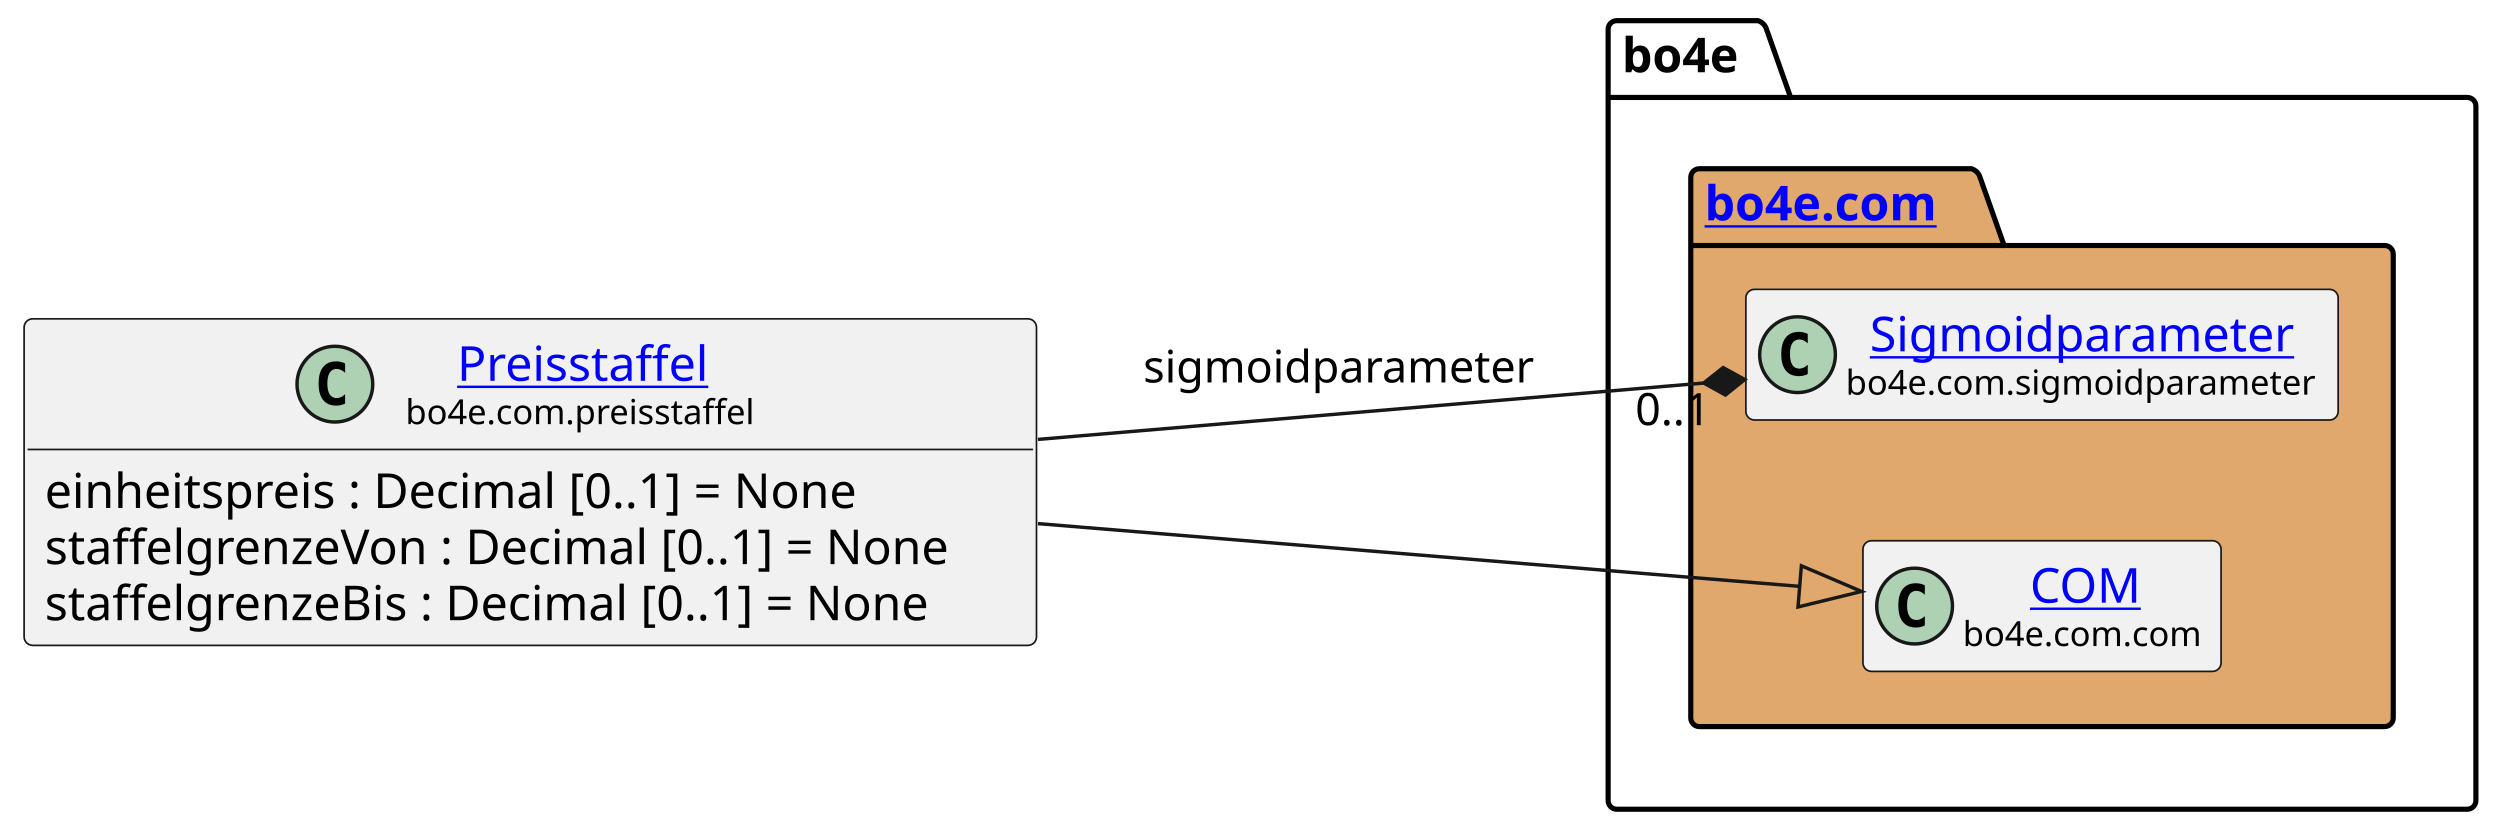
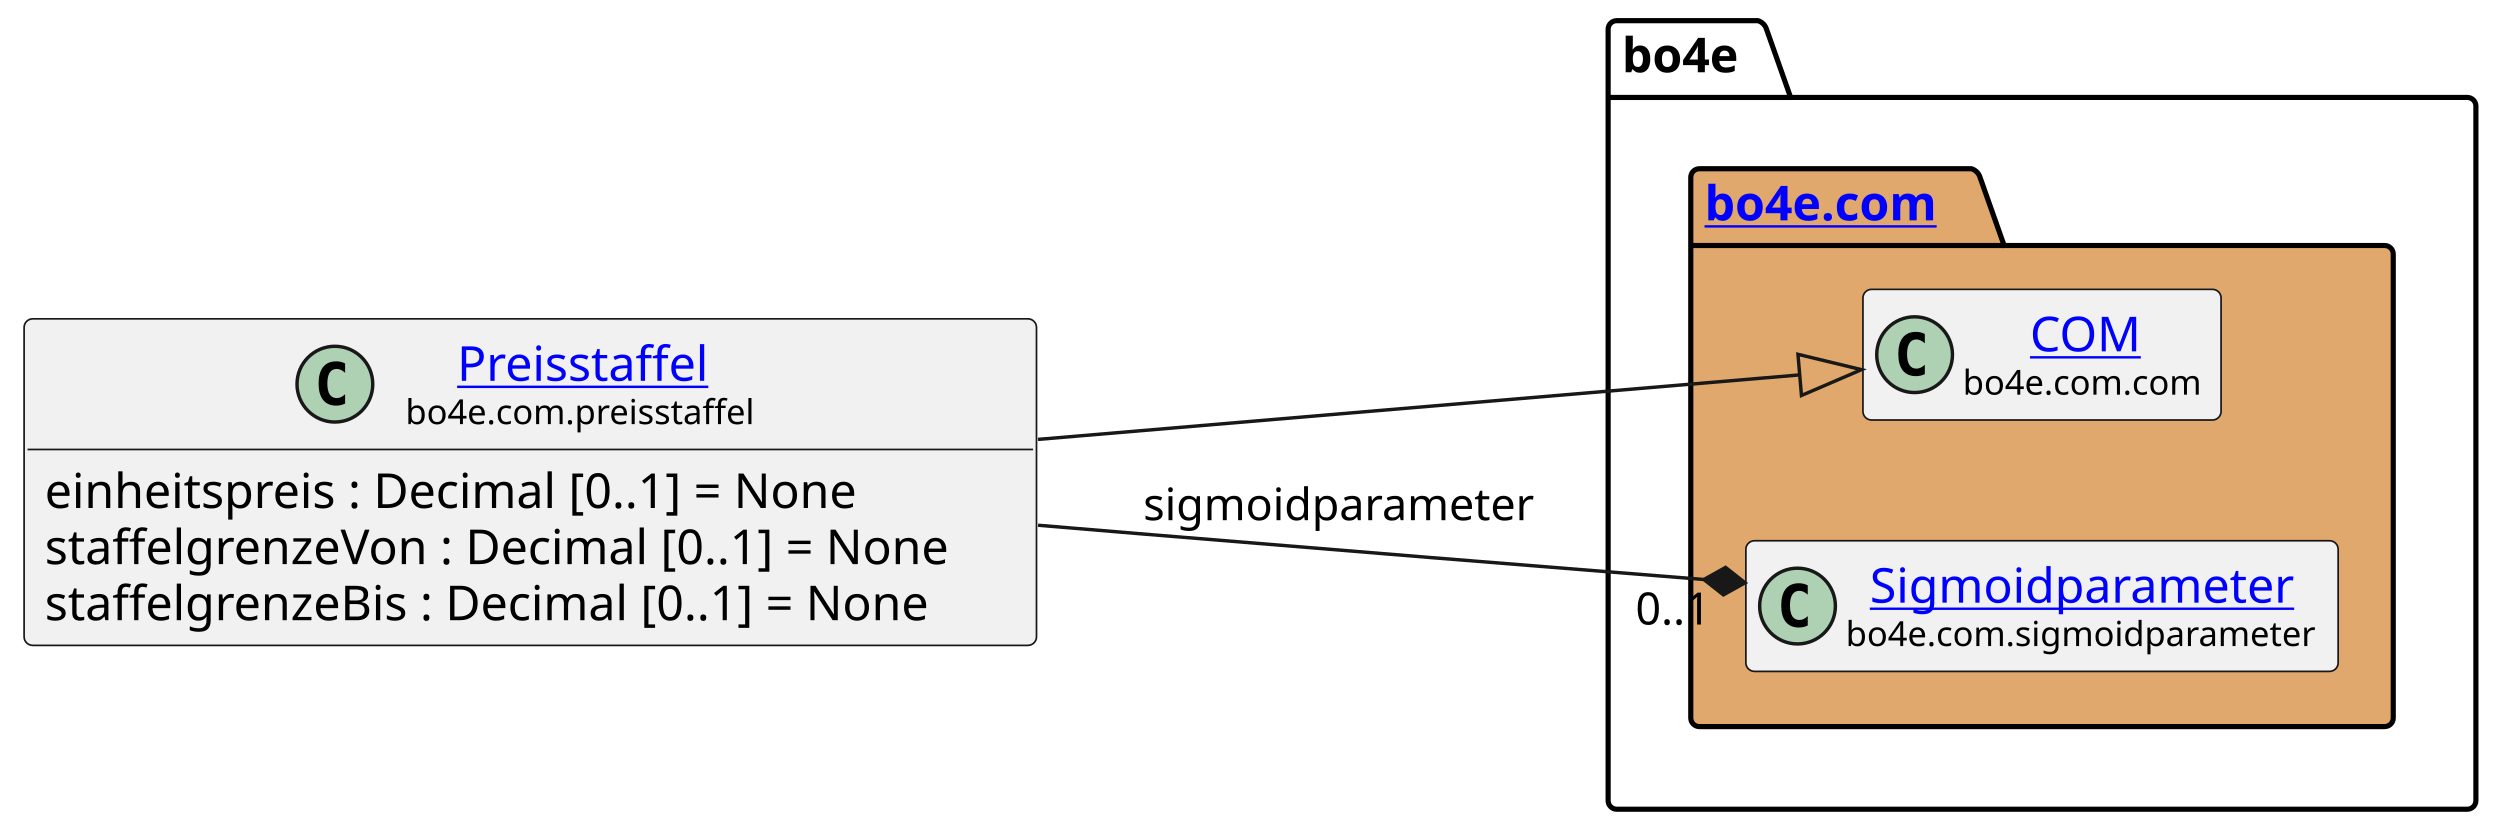
<svg xmlns="http://www.w3.org/2000/svg" xmlns:xlink="http://www.w3.org/1999/xlink" contentStyleType="text/css" height="242px" preserveAspectRatio="none" style="width:726px;height:242px;background:#FFFFFF;" version="1.1" viewBox="0 0 726 242" width="726px" zoomAndPan="magnify">
  <defs />
  <g>
    <g id="cluster_bo4e">
      <path d="M469.5,6 L510.5,6 A3.75,3.75 0 0 1 513,8.5 L520,28.297 L716.5,28.297 A2.5,2.5 0 0 1 719,30.797 L719,232.5 A2.5,2.5 0 0 1 716.5,235 L469.5,235 A2.5,2.5 0 0 1 467,232.5 L467,8.5 A2.5,2.5 0 0 1 469.5,6 " fill="none" style="stroke:#000000;stroke-width:1.5;" />
      <line style="stroke:#000000;stroke-width:1.5;" x1="467" x2="520" y1="28.297" y2="28.297" />
      <text fill="#000000" font-family="sans-serif" font-size="14" font-weight="bold" lengthAdjust="spacing" textLength="40" x="471" y="20.995">bo4e</text>
    </g>
    <g id="cluster_com">
      <path d="M493.5,49 L572.5,49 A3.75,3.75 0 0 1 575,51.5 L582,71.297 L692.5,71.297 A2.5,2.5 0 0 1 695,73.797 L695,208.5 A2.5,2.5 0 0 1 692.5,211 L493.5,211 A2.5,2.5 0 0 1 491,208.5 L491,51.5 A2.5,2.5 0 0 1 493.5,49 " fill="#E0A86C" style="stroke:#000000;stroke-width:1.5;" />
      <line style="stroke:#000000;stroke-width:1.5;" x1="491" x2="582" y1="71.297" y2="71.297" />
      <a href="https://bo4e.github.io/BO4E-python/latest/api/bo4e.com.html" target="_top" title="https://bo4e.github.io/BO4E-python/latest/api/bo4e.com.html" xlink:actuate="onRequest" xlink:href="https://bo4e.github.io/BO4E-python/latest/api/bo4e.com.html" xlink:show="new" xlink:title="https://bo4e.github.io/BO4E-python/latest/api/bo4e.com.html" xlink:type="simple">
        <text fill="#0000FF" font-family="sans-serif" font-size="14" font-weight="bold" lengthAdjust="spacing" text-decoration="underline" textLength="78" x="495" y="63.995">bo4e.com</text>
      </a>
    </g>
+     <g id="elem_COM">
+       <rect codeLine="10" fill="#F1F1F1" height="37.938" id="COM" rx="2.5" ry="2.5" style="stroke:#181818;stroke-width:0.5;" width="104" x="541" y="84.03" />
+       <ellipse cx="556" cy="102.999" fill="#ADD1B2" rx="11" ry="11" style="stroke:#181818;stroke-width:1.0;" />
+       <path d="M558.969,108.639 Q558.391,108.936 557.75,109.077 Q557.109,109.233 556.406,109.233 Q553.906,109.233 552.578,107.593 Q551.266,105.936 551.266,102.811 Q551.266,99.686 552.578,98.03 Q553.906,96.374 556.406,96.374 Q557.109,96.374 557.75,96.53 Q558.406,96.686 558.969,96.983 L558.969,99.702 Q558.344,99.124 557.75,98.858 Q557.156,98.577 556.531,98.577 Q555.188,98.577 554.5,99.655 Q553.812,100.718 553.812,102.811 Q553.812,104.905 554.5,105.983 Q555.188,107.046 556.531,107.046 Q557.156,107.046 557.75,106.78 Q558.344,106.499 558.969,105.921 L558.969,108.639 Z " fill="#000000" />
+       <a href="https://bo4e.github.io/BO4E-python/latest/api/bo4e.com.html#bo4e.com.com.COM" target="_top" title="https://bo4e.github.io/BO4E-python/latest/api/bo4e.com.html#bo4e.com.com.COM" xlink:actuate="onRequest" xlink:href="https://bo4e.github.io/BO4E-python/latest/api/bo4e.com.html#bo4e.com.com.COM" xlink:show="new" xlink:title="https://bo4e.github.io/BO4E-python/latest/api/bo4e.com.html#bo4e.com.com.COM" xlink:type="simple">
+         <text fill="#0000FF" font-family="sans-serif" font-size="14" lengthAdjust="spacing" text-decoration="underline" textLength="33" x="589.5" y="102.025">COM</text>
+       </a>
+       <text fill="#000000" font-family="sans-serif" font-size="10" lengthAdjust="spacing" textLength="72" x="570" y="114.609">bo4e.com.com</text>
+     </g>
    <g id="elem_Sigmoidparameter">
-       <rect codeLine="10" fill="#F1F1F1" height="37.938" id="Sigmoidparameter" rx="2.5" ry="2.5" style="stroke:#181818;stroke-width:0.5;" width="172" x="507" y="84.03" />
-       <ellipse cx="522" cy="102.999" fill="#ADD1B2" rx="11" ry="11" style="stroke:#181818;stroke-width:1.0;" />
-       <path d="M524.969,108.639 Q524.391,108.936 523.75,109.077 Q523.109,109.233 522.406,109.233 Q519.906,109.233 518.578,107.593 Q517.266,105.936 517.266,102.811 Q517.266,99.686 518.578,98.03 Q519.906,96.374 522.406,96.374 Q523.109,96.374 523.75,96.53 Q524.406,96.686 524.969,96.983 L524.969,99.702 Q524.344,99.124 523.75,98.858 Q523.156,98.577 522.531,98.577 Q521.188,98.577 520.5,99.655 Q519.812,100.718 519.812,102.811 Q519.812,104.905 520.5,105.983 Q521.188,107.046 522.531,107.046 Q523.156,107.046 523.75,106.78 Q524.344,106.499 524.969,105.921 L524.969,108.639 Z " fill="#000000" />
+       <rect codeLine="11" fill="#F1F1F1" height="37.938" id="Sigmoidparameter" rx="2.5" ry="2.5" style="stroke:#181818;stroke-width:0.5;" width="172" x="507" y="157.03" />
+       <ellipse cx="522" cy="175.999" fill="#ADD1B2" rx="11" ry="11" style="stroke:#181818;stroke-width:1.0;" />
+       <path d="M524.969,181.639 Q524.391,181.936 523.75,182.077 Q523.109,182.233 522.406,182.233 Q519.906,182.233 518.578,180.593 Q517.266,178.936 517.266,175.811 Q517.266,172.686 518.578,171.03 Q519.906,169.374 522.406,169.374 Q523.109,169.374 523.75,169.53 Q524.406,169.686 524.969,169.983 L524.969,172.702 Q524.344,172.124 523.75,171.858 Q523.156,171.577 522.531,171.577 Q521.188,171.577 520.5,172.655 Q519.812,173.718 519.812,175.811 Q519.812,177.905 520.5,178.983 Q521.188,180.046 522.531,180.046 Q523.156,180.046 523.75,179.78 Q524.344,179.499 524.969,178.921 L524.969,181.639 Z " fill="#000000" />
      <a href="https://bo4e.github.io/BO4E-python/latest/api/bo4e.com.html#bo4e.com.sigmoidparameter.Sigmoidparameter" target="_top" title="https://bo4e.github.io/BO4E-python/latest/api/bo4e.com.html#bo4e.com.sigmoidparameter.Sigmoidparameter" xlink:actuate="onRequest" xlink:href="https://bo4e.github.io/BO4E-python/latest/api/bo4e.com.html#bo4e.com.sigmoidparameter.Sigmoidparameter" xlink:show="new" xlink:title="https://bo4e.github.io/BO4E-python/latest/api/bo4e.com.html#bo4e.com.sigmoidparameter.Sigmoidparameter" xlink:type="simple">
-         <text fill="#0000FF" font-family="sans-serif" font-size="14" lengthAdjust="spacing" text-decoration="underline" textLength="126" x="543" y="102.025">Sigmoidparameter</text>
+         <text fill="#0000FF" font-family="sans-serif" font-size="14" lengthAdjust="spacing" text-decoration="underline" textLength="126" x="543" y="175.025">Sigmoidparameter</text>
      </a>
-       <text fill="#000000" font-family="sans-serif" font-size="10" lengthAdjust="spacing" textLength="140" x="536" y="114.609">bo4e.com.sigmoidparameter</text>
-     </g>
-     <g id="elem_COM">
-       <rect codeLine="11" fill="#F1F1F1" height="37.938" id="COM" rx="2.5" ry="2.5" style="stroke:#181818;stroke-width:0.5;" width="104" x="541" y="157.03" />
-       <ellipse cx="556" cy="175.999" fill="#ADD1B2" rx="11" ry="11" style="stroke:#181818;stroke-width:1.0;" />
-       <path d="M558.969,181.639 Q558.391,181.936 557.75,182.077 Q557.109,182.233 556.406,182.233 Q553.906,182.233 552.578,180.593 Q551.266,178.936 551.266,175.811 Q551.266,172.686 552.578,171.03 Q553.906,169.374 556.406,169.374 Q557.109,169.374 557.75,169.53 Q558.406,169.686 558.969,169.983 L558.969,172.702 Q558.344,172.124 557.75,171.858 Q557.156,171.577 556.531,171.577 Q555.188,171.577 554.5,172.655 Q553.812,173.718 553.812,175.811 Q553.812,177.905 554.5,178.983 Q555.188,180.046 556.531,180.046 Q557.156,180.046 557.75,179.78 Q558.344,179.499 558.969,178.921 L558.969,181.639 Z " fill="#000000" />
-       <a href="https://bo4e.github.io/BO4E-python/latest/api/bo4e.com.html#bo4e.com.com.COM" target="_top" title="https://bo4e.github.io/BO4E-python/latest/api/bo4e.com.html#bo4e.com.com.COM" xlink:actuate="onRequest" xlink:href="https://bo4e.github.io/BO4E-python/latest/api/bo4e.com.html#bo4e.com.com.COM" xlink:show="new" xlink:title="https://bo4e.github.io/BO4E-python/latest/api/bo4e.com.html#bo4e.com.com.COM" xlink:type="simple">
-         <text fill="#0000FF" font-family="sans-serif" font-size="14" lengthAdjust="spacing" text-decoration="underline" textLength="33" x="589.5" y="175.025">COM</text>
-       </a>
-       <text fill="#000000" font-family="sans-serif" font-size="10" lengthAdjust="spacing" textLength="72" x="570" y="187.609">bo4e.com.com</text>
+       <text fill="#000000" font-family="sans-serif" font-size="10" lengthAdjust="spacing" textLength="140" x="536" y="187.609">bo4e.com.sigmoidparameter</text>
    </g>
    <g id="elem_Preisstaffel">
      <rect codeLine="3" fill="#F1F1F1" height="94.828" id="Preisstaffel" rx="2.5" ry="2.5" style="stroke:#181818;stroke-width:0.5;" width="294" x="7" y="92.59" />
      <ellipse cx="97.25" cy="111.559" fill="#ADD1B2" rx="11" ry="11" style="stroke:#181818;stroke-width:1.0;" />
      <path d="M100.219,117.199 Q99.641,117.496 99,117.637 Q98.359,117.793 97.656,117.793 Q95.156,117.793 93.828,116.153 Q92.516,114.496 92.516,111.371 Q92.516,108.246 93.828,106.59 Q95.156,104.934 97.656,104.934 Q98.359,104.934 99,105.09 Q99.656,105.246 100.219,105.543 L100.219,108.262 Q99.594,107.684 99,107.418 Q98.406,107.137 97.781,107.137 Q96.438,107.137 95.75,108.215 Q95.062,109.278 95.062,111.371 Q95.062,113.465 95.75,114.543 Q96.438,115.606 97.781,115.606 Q98.406,115.606 99,115.34 Q99.594,115.059 100.219,114.481 L100.219,117.199 Z " fill="#000000" />
      <a href="https://bo4e.github.io/BO4E-python/latest/api/bo4e.com.html#bo4e.com.preisstaffel.Preisstaffel" target="_top" title="https://bo4e.github.io/BO4E-python/latest/api/bo4e.com.html#bo4e.com.preisstaffel.Preisstaffel" xlink:actuate="onRequest" xlink:href="https://bo4e.github.io/BO4E-python/latest/api/bo4e.com.html#bo4e.com.preisstaffel.Preisstaffel" xlink:show="new" xlink:title="https://bo4e.github.io/BO4E-python/latest/api/bo4e.com.html#bo4e.com.preisstaffel.Preisstaffel" xlink:type="simple">
        <text fill="#0000FF" font-family="sans-serif" font-size="14" lengthAdjust="spacing" text-decoration="underline" textLength="75" x="132.75" y="110.585">Preisstaffel</text>
      </a>
      <text fill="#000000" font-family="sans-serif" font-size="10" lengthAdjust="spacing" textLength="105" x="117.75" y="123.169">bo4e.com.preisstaffel</text>
      <line style="stroke:#181818;stroke-width:0.5;" x1="8" x2="300" y1="130.528" y2="130.528" />
      <text fill="#000000" font-family="sans-serif" font-size="14" lengthAdjust="spacing" textLength="254" x="13" y="147.523">einheitspreis : Decimal [0..1] = None</text>
      <text fill="#000000" font-family="sans-serif" font-size="14" lengthAdjust="spacing" textLength="282" x="13" y="163.82">staffelgrenzeVon : Decimal [0..1] = None</text>
      <text fill="#000000" font-family="sans-serif" font-size="14" lengthAdjust="spacing" textLength="276" x="13" y="180.116">staffelgrenzeBis : Decimal [0..1] = None</text>
    </g>
    <g id="link_Preisstaffel_COM">
-       <path codeLine="14" d="M301.43,152.06 C384.02,158.87 464.151,165.475 522.631,170.285 " fill="none" id="Preisstaffel-to-COM" style="stroke:#181818;stroke-width:1.0;" />
-       <polygon fill="none" points="540.57,171.76,523.122,164.305,522.139,176.264,540.57,171.76" style="stroke:#181818;stroke-width:1.0;" />
+       <path codeLine="14" d="M301.43,127.6 C384.02,120.61 464.154,113.831 522.634,108.871 " fill="none" id="Preisstaffel-to-COM" style="stroke:#181818;stroke-width:1.0;" />
+       <polygon fill="none" points="540.57,107.35,522.127,102.893,523.141,114.85,540.57,107.35" style="stroke:#181818;stroke-width:1.0;" />
    </g>
    <g id="link_Preisstaffel_Sigmoidparameter">
-       <path codeLine="15" d="M301.43,127.6 C369.64,121.83 436.443,116.173 494.743,111.233 " fill="none" id="Preisstaffel-to-Sigmoidparameter" style="stroke:#181818;stroke-width:1.0;" />
-       <polygon fill="#181818" points="506.7,110.22,500.384,106.741,494.743,111.233,501.059,114.712,506.7,110.22" style="stroke:#181818;stroke-width:1.0;" />
-       <text fill="#000000" font-family="sans-serif" font-size="13" lengthAdjust="spacing" textLength="118" x="332" y="111.067">sigmoidparameter</text>
-       <text fill="#000000" font-family="sans-serif" font-size="13" lengthAdjust="spacing" textLength="24" x="474.867" y="123.465">0..1</text>
+       <path codeLine="15" d="M301.45,152.53 C311.45,153.37 321.37,154.2 331,155 C389.67,159.86 443.808,164.228 494.808,168.288 " fill="none" id="Preisstaffel-to-Sigmoidparameter" style="stroke:#181818;stroke-width:1.0;" />
+       <polygon fill="#181818" points="506.77,169.24,501.106,164.776,494.808,168.288,500.471,172.751,506.77,169.24" style="stroke:#181818;stroke-width:1.0;" />
+       <text fill="#000000" font-family="sans-serif" font-size="13" lengthAdjust="spacing" textLength="118" x="332" y="151.067">sigmoidparameter</text>
+       <text fill="#000000" font-family="sans-serif" font-size="13" lengthAdjust="spacing" textLength="24" x="474.942" y="181.371">0..1</text>
    </g>
  </g>
</svg>
